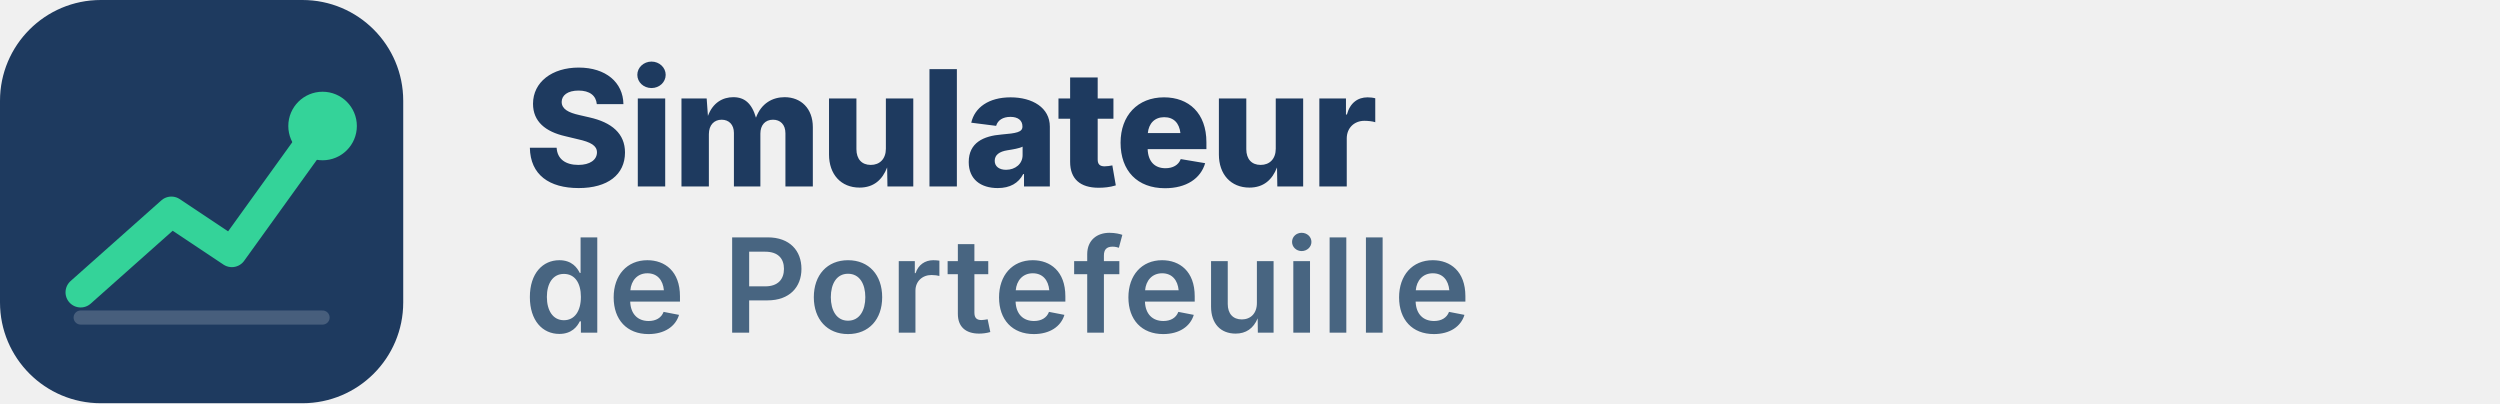
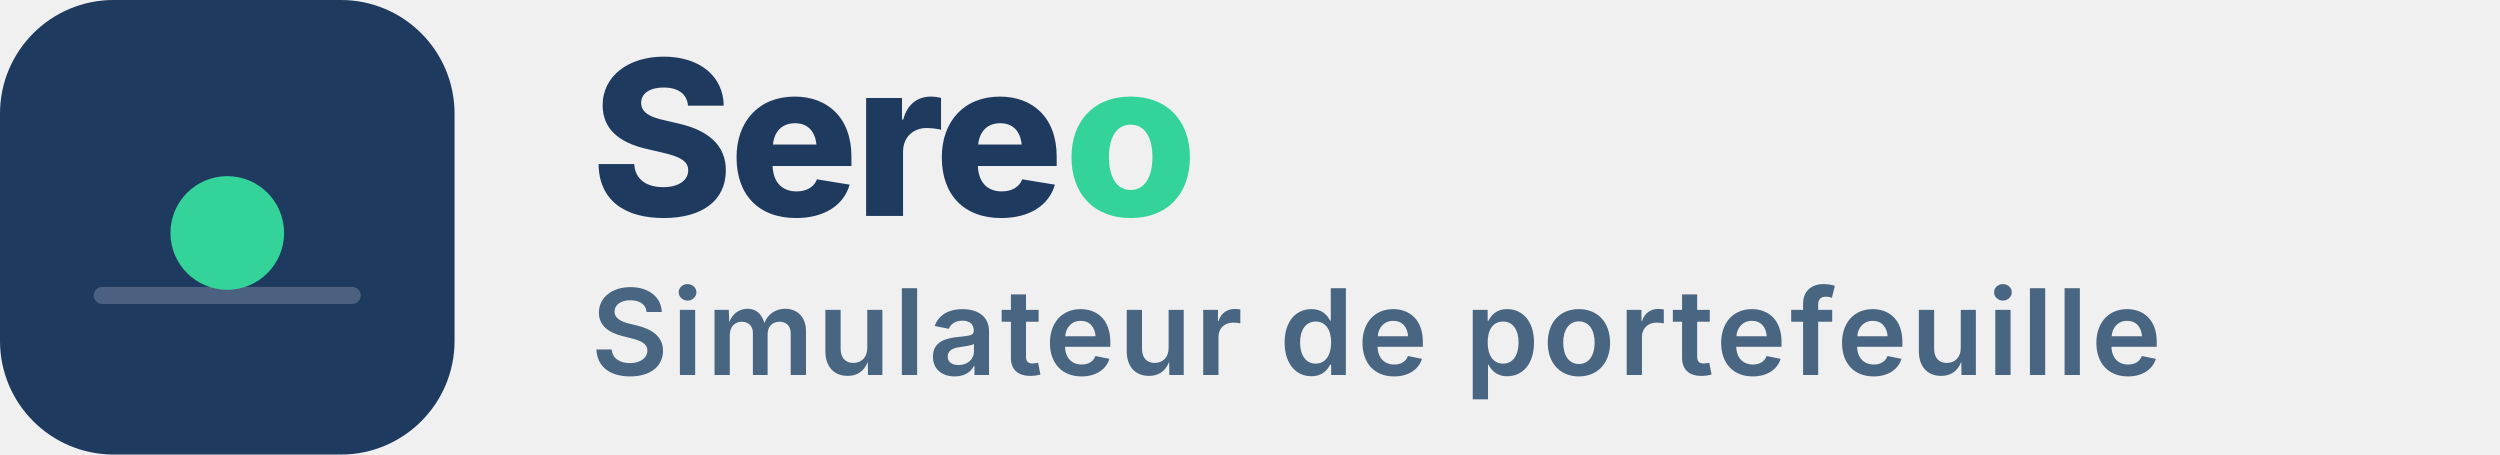
- <svg xmlns="http://www.w3.org/2000/svg" viewBox="0 0 248 40" role="img" aria-label="Simulateur de Portefeuille">
+ <svg xmlns="http://www.w3.org/2000/svg" viewBox="0 0 220 40" role="img" aria-label="Sereo — Simulateur de portefeuille">
  <rect width="40" height="40" rx="10" fill="#1e3a5f" />
-   <line x1="8" y1="31.5" x2="32" y2="31.5" stroke="#ffffff" stroke-opacity="0.18" stroke-width="1.4" stroke-linecap="round" />
-   <path d="M8 29 L17 21 L23 25 L32 12.5" fill="none" stroke="#34d399" stroke-width="3" stroke-linecap="round" stroke-linejoin="round" />
-   <circle cx="32" cy="12.5" r="3.4" fill="#34d399" />
-   <text x="52" y="18.5" font-family="Inter, system-ui, sans-serif" font-size="16" font-weight="800" letter-spacing="-0.2" fill="#1e3a5f">Simulateur</text>
-   <text x="52" y="33" font-family="Inter, system-ui, sans-serif" font-size="13" font-weight="600" letter-spacing="0.2" fill="#486581">de Portefeuille</text>
+   <line x1="9" y1="26" x2="31" y2="26" stroke="#ffffff" stroke-opacity="0.2" stroke-width="1.5" stroke-linecap="round" />
+   <circle cx="20" cy="20.5" r="5" fill="#34d399" />
+   <text x="52" y="19" font-family="Inter, system-ui, sans-serif" font-size="19" font-weight="800" letter-spacing="-0.4" fill="#1e3a5f">Sere<tspan fill="#34d399">o</tspan>
+   </text>
+   <text x="52" y="33" font-family="Inter, system-ui, sans-serif" font-size="10.5" font-weight="600" letter-spacing="0.3" fill="#486581">Simulateur de portefeuille</text>
</svg>
